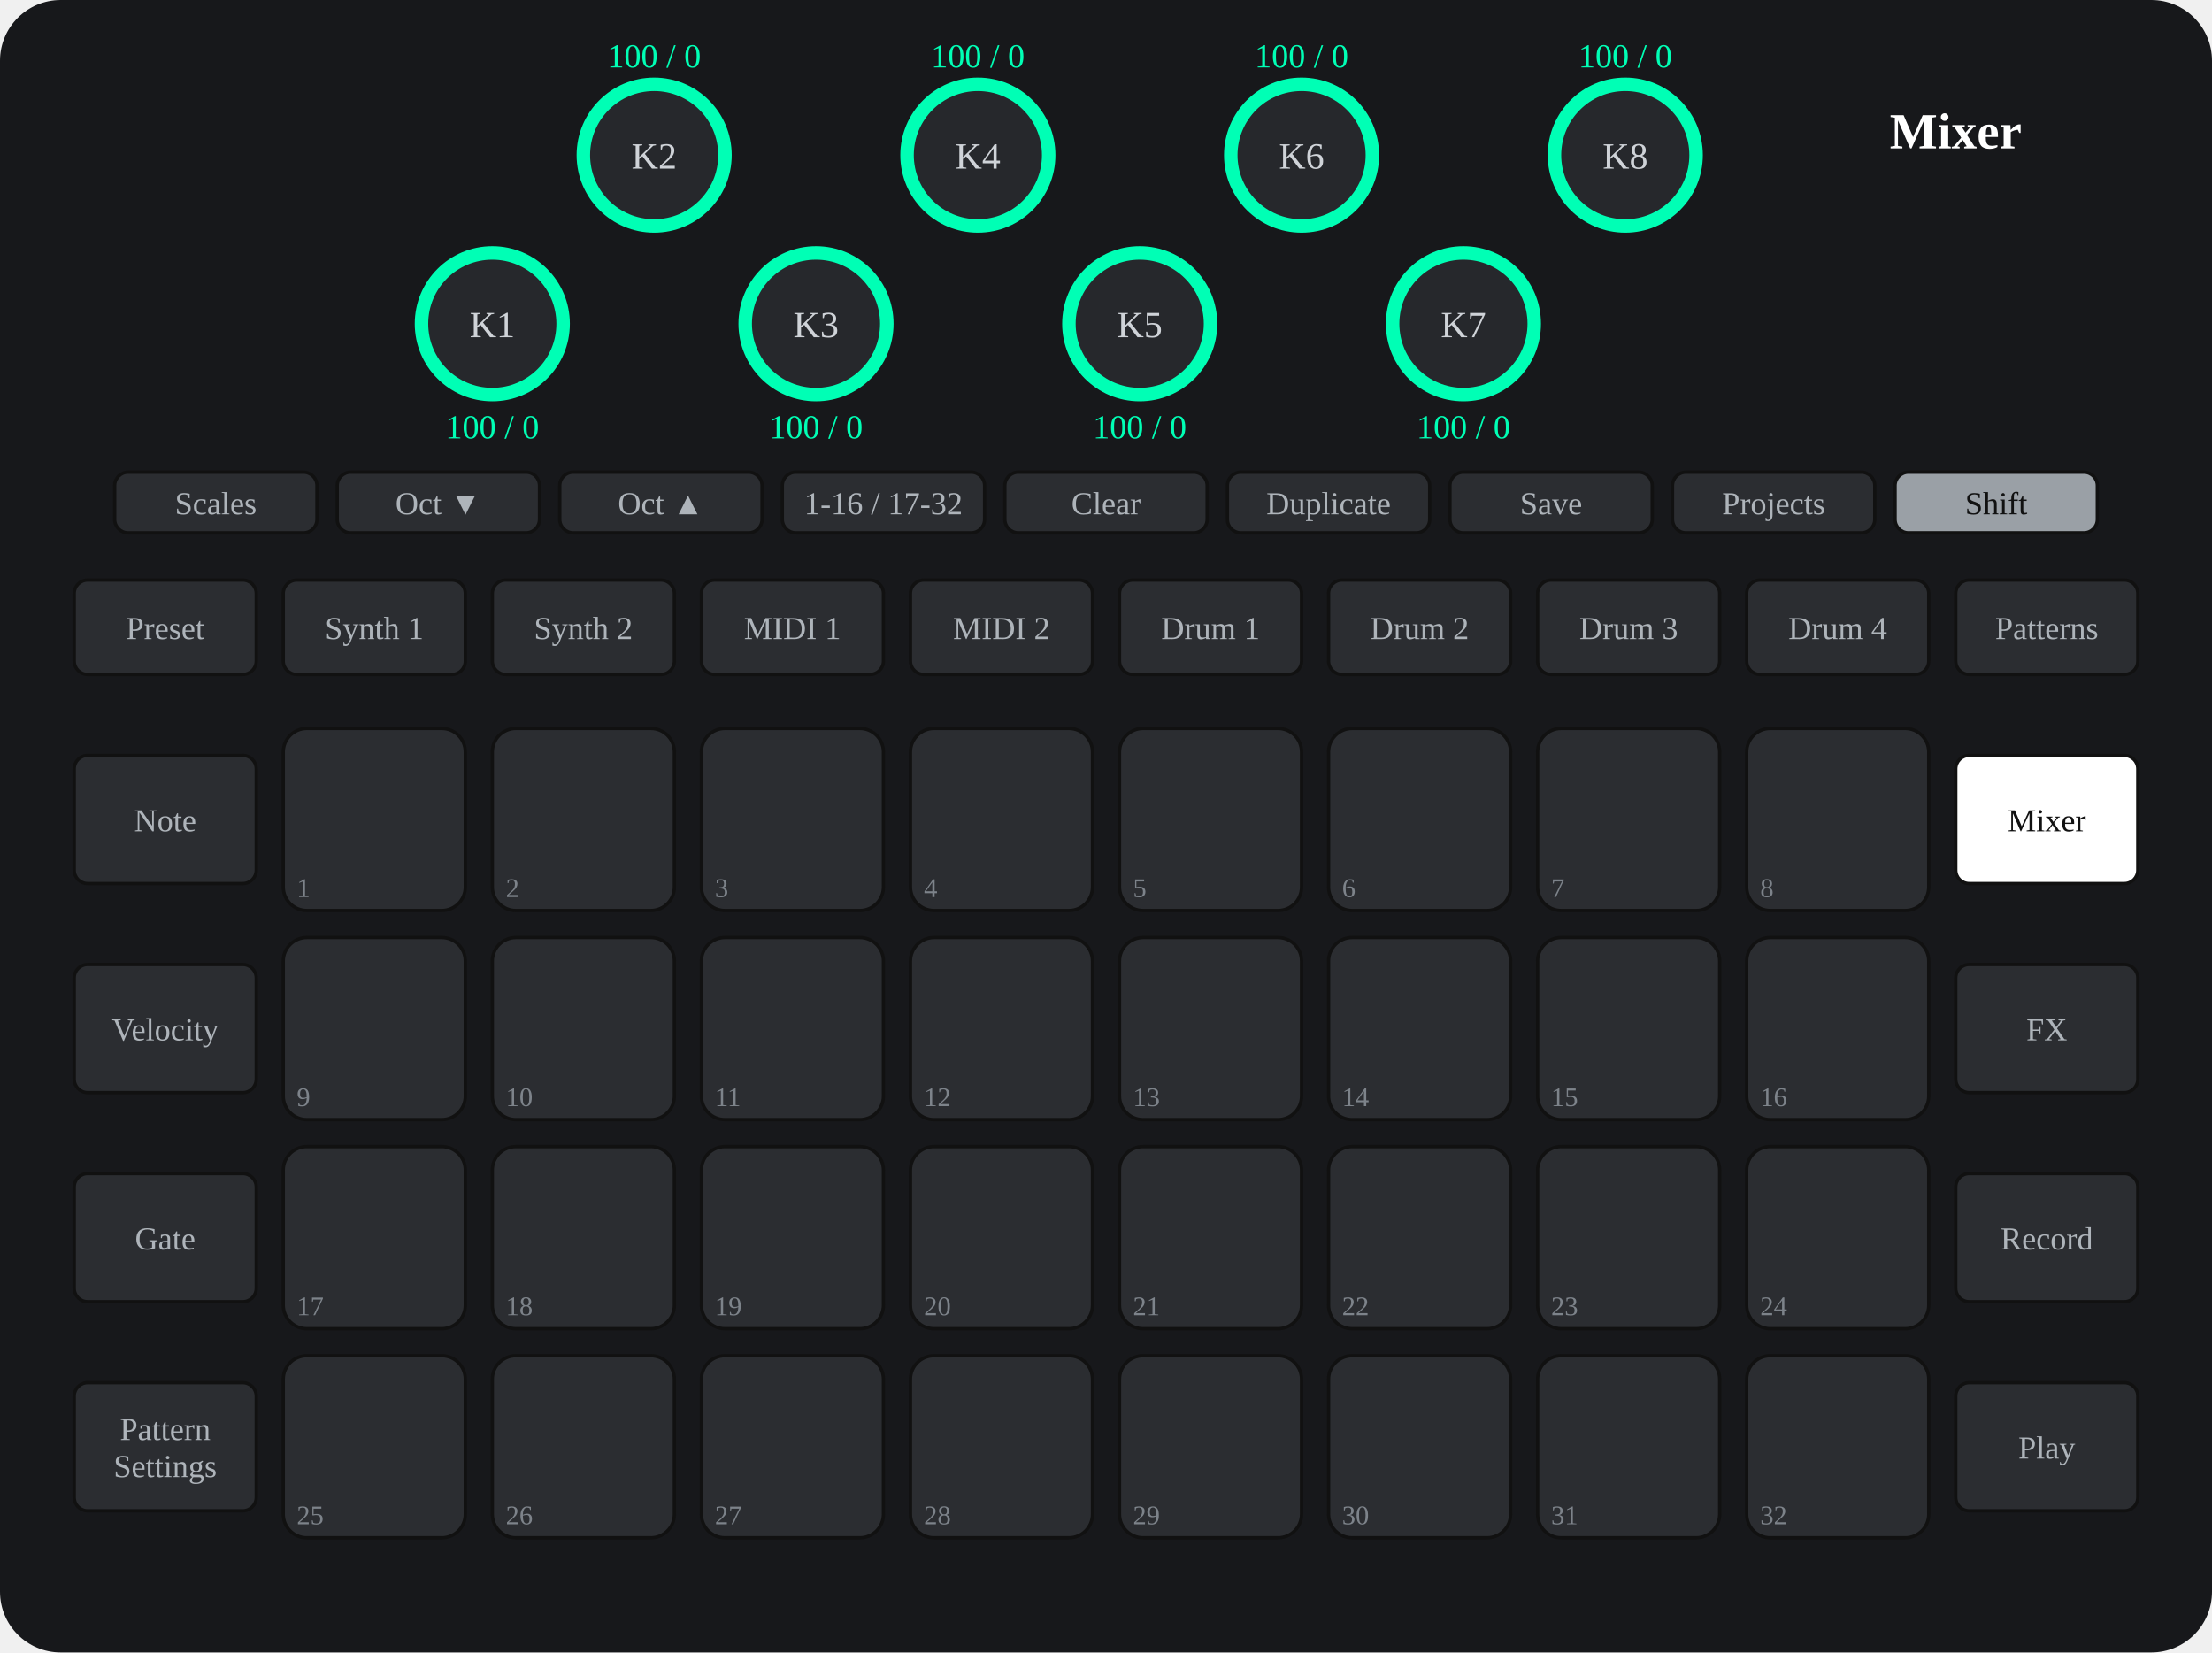
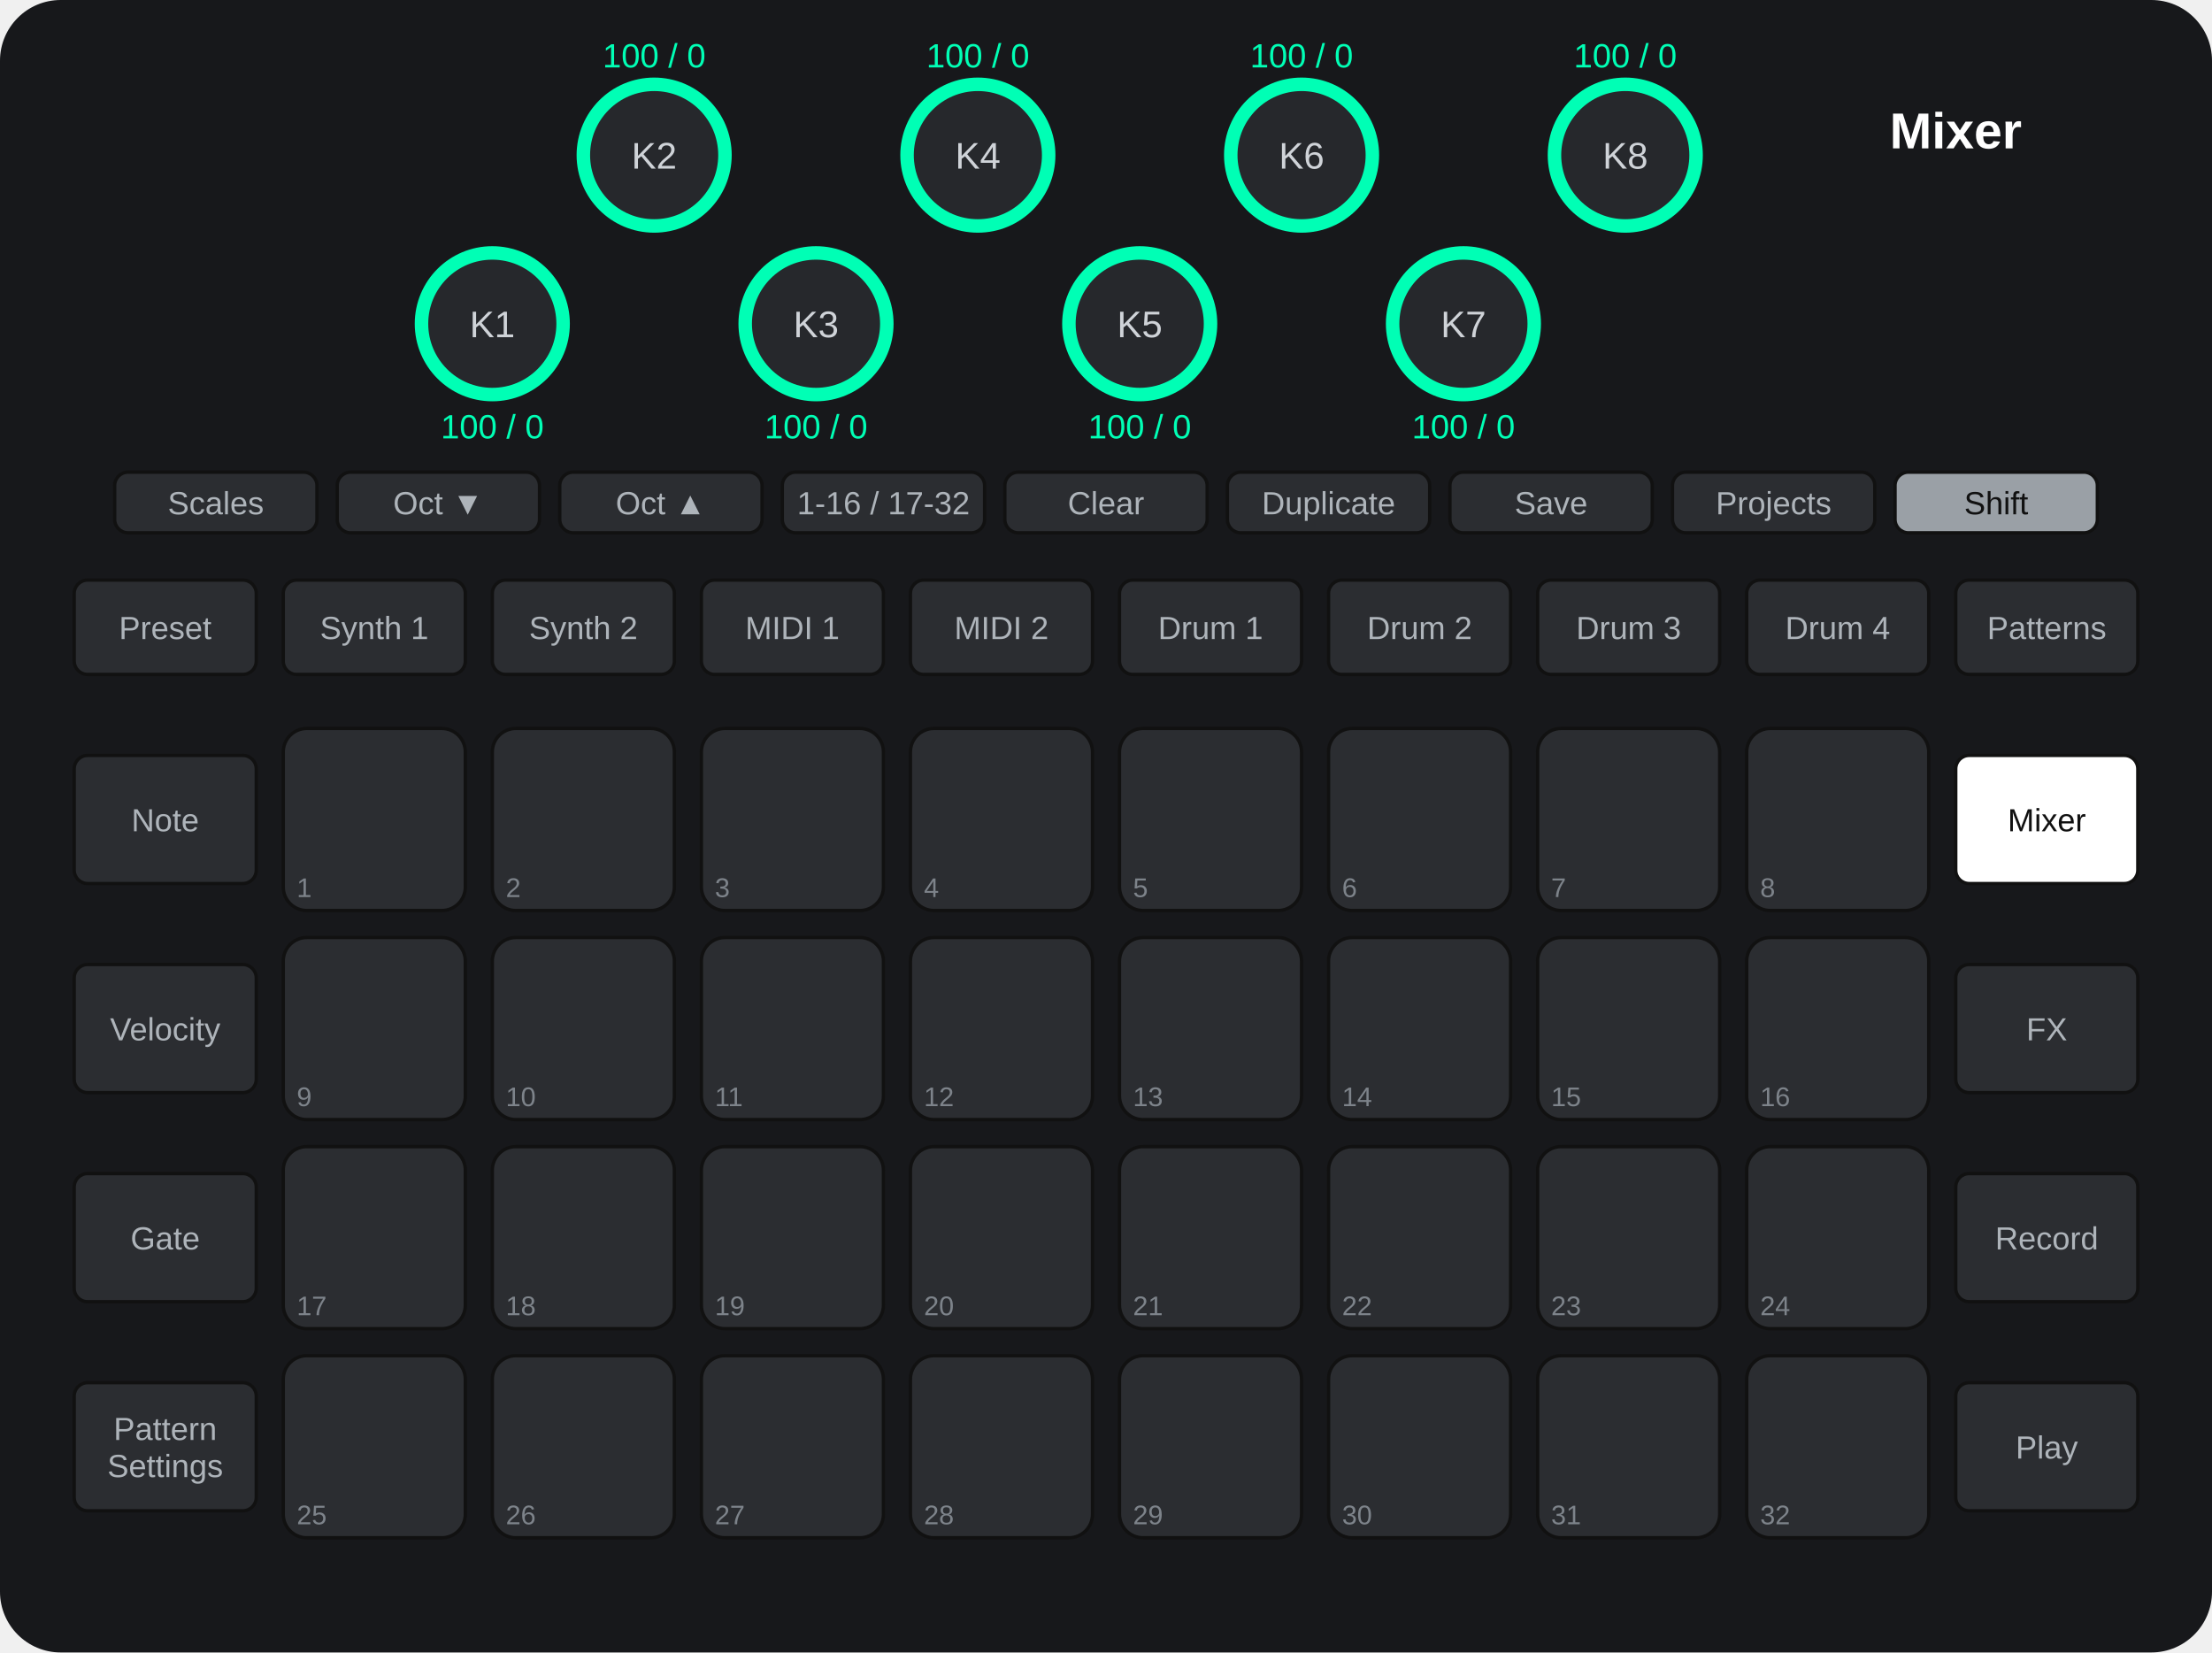
- <svg xmlns="http://www.w3.org/2000/svg" viewBox="0 0 656 490" role="img" aria-label="Mixer: Shift + knob right = level 100, left = 0.">
+ <svg xmlns="http://www.w3.org/2000/svg" viewBox="0 0 656 490" role="img" aria-label="Mixer: Shift + knob right = level 100, left = 0." font-family="Arial, Helvetica, sans-serif">
  <rect x="0" y="0" width="656" height="490" rx="18" fill="#17181b" />
  <circle cx="146" cy="96" r="21" fill="#26282c" stroke="#00ffb5" stroke-width="4" />
  <text x="146" y="100" font-size="11" fill="#cfd3d8" text-anchor="middle">K1</text>
  <text x="146" y="130" font-size="10" fill="#00ffb5" text-anchor="middle">100 / 0</text>
  <circle cx="194" cy="46" r="21" fill="#26282c" stroke="#00ffb5" stroke-width="4" />
  <text x="194" y="50" font-size="11" fill="#cfd3d8" text-anchor="middle">K2</text>
  <text x="194" y="20" font-size="10" fill="#00ffb5" text-anchor="middle">100 / 0</text>
  <circle cx="242" cy="96" r="21" fill="#26282c" stroke="#00ffb5" stroke-width="4" />
  <text x="242" y="100" font-size="11" fill="#cfd3d8" text-anchor="middle">K3</text>
  <text x="242" y="130" font-size="10" fill="#00ffb5" text-anchor="middle">100 / 0</text>
  <circle cx="290" cy="46" r="21" fill="#26282c" stroke="#00ffb5" stroke-width="4" />
  <text x="290" y="50" font-size="11" fill="#cfd3d8" text-anchor="middle">K4</text>
  <text x="290" y="20" font-size="10" fill="#00ffb5" text-anchor="middle">100 / 0</text>
  <circle cx="338" cy="96" r="21" fill="#26282c" stroke="#00ffb5" stroke-width="4" />
  <text x="338" y="100" font-size="11" fill="#cfd3d8" text-anchor="middle">K5</text>
  <text x="338" y="130" font-size="10" fill="#00ffb5" text-anchor="middle">100 / 0</text>
  <circle cx="386" cy="46" r="21" fill="#26282c" stroke="#00ffb5" stroke-width="4" />
  <text x="386" y="50" font-size="11" fill="#cfd3d8" text-anchor="middle">K6</text>
  <text x="386" y="20" font-size="10" fill="#00ffb5" text-anchor="middle">100 / 0</text>
  <circle cx="434" cy="96" r="21" fill="#26282c" stroke="#00ffb5" stroke-width="4" />
  <text x="434" y="100" font-size="11" fill="#cfd3d8" text-anchor="middle">K7</text>
  <text x="434" y="130" font-size="10" fill="#00ffb5" text-anchor="middle">100 / 0</text>
  <circle cx="482" cy="46" r="21" fill="#26282c" stroke="#00ffb5" stroke-width="4" />
  <text x="482" y="50" font-size="11" fill="#cfd3d8" text-anchor="middle">K8</text>
  <text x="482" y="20" font-size="10" fill="#00ffb5" text-anchor="middle">100 / 0</text>
  <text x="580" y="44" font-size="15" font-weight="bold" fill="#ffffff" text-anchor="middle">Mixer</text>
  <rect x="34" y="140" width="60" height="18" rx="4" fill="#2b2d31" stroke="#111" />
  <text x="64.0" y="152.5" font-size="9.5" fill="#aeb4ba" text-anchor="middle">Scales</text>
  <rect x="100" y="140" width="60" height="18" rx="4" fill="#2b2d31" stroke="#111" />
  <text x="130.0" y="152.5" font-size="9.5" fill="#aeb4ba" text-anchor="middle">Oct ▼</text>
  <rect x="166" y="140" width="60" height="18" rx="4" fill="#2b2d31" stroke="#111" />
  <text x="196.0" y="152.5" font-size="9.5" fill="#aeb4ba" text-anchor="middle">Oct ▲</text>
  <rect x="232" y="140" width="60" height="18" rx="4" fill="#2b2d31" stroke="#111" />
  <text x="262.0" y="152.5" font-size="9.5" fill="#aeb4ba" text-anchor="middle">1-16 / 17-32</text>
  <rect x="298" y="140" width="60" height="18" rx="4" fill="#2b2d31" stroke="#111" />
  <text x="328.0" y="152.5" font-size="9.5" fill="#aeb4ba" text-anchor="middle">Clear</text>
  <rect x="364" y="140" width="60" height="18" rx="4" fill="#2b2d31" stroke="#111" />
  <text x="394.0" y="152.5" font-size="9.5" fill="#aeb4ba" text-anchor="middle">Duplicate</text>
  <rect x="430" y="140" width="60" height="18" rx="4" fill="#2b2d31" stroke="#111" />
  <text x="460.0" y="152.5" font-size="9.5" fill="#aeb4ba" text-anchor="middle">Save</text>
  <rect x="496" y="140" width="60" height="18" rx="4" fill="#2b2d31" stroke="#111" />
  <text x="526.0" y="152.5" font-size="9.5" fill="#aeb4ba" text-anchor="middle">Projects</text>
  <rect x="562" y="140" width="60" height="18" rx="4" fill="#9aa0a6" stroke="#111" />
  <text x="592.0" y="152.5" font-size="9.5" fill="#111" text-anchor="middle">Shift</text>
  <rect x="22" y="172" width="54" height="28" rx="4" fill="#2b2d31" stroke="#111" />
  <text x="49.0" y="189.5" font-size="9.5" fill="#aeb4ba" text-anchor="middle">Preset</text>
  <rect x="84" y="172" width="54" height="28" rx="4" fill="#2b2d31" stroke="#111" />
  <text x="111.0" y="189.5" font-size="9.5" fill="#aeb4ba" text-anchor="middle">Synth 1</text>
  <rect x="146" y="172" width="54" height="28" rx="4" fill="#2b2d31" stroke="#111" />
  <text x="173.0" y="189.5" font-size="9.5" fill="#aeb4ba" text-anchor="middle">Synth 2</text>
  <rect x="208" y="172" width="54" height="28" rx="4" fill="#2b2d31" stroke="#111" />
  <text x="235.0" y="189.5" font-size="9.5" fill="#aeb4ba" text-anchor="middle">MIDI 1</text>
  <rect x="270" y="172" width="54" height="28" rx="4" fill="#2b2d31" stroke="#111" />
  <text x="297.0" y="189.5" font-size="9.5" fill="#aeb4ba" text-anchor="middle">MIDI 2</text>
  <rect x="332" y="172" width="54" height="28" rx="4" fill="#2b2d31" stroke="#111" />
  <text x="359.0" y="189.5" font-size="9.5" fill="#aeb4ba" text-anchor="middle">Drum 1</text>
  <rect x="394" y="172" width="54" height="28" rx="4" fill="#2b2d31" stroke="#111" />
  <text x="421.0" y="189.5" font-size="9.5" fill="#aeb4ba" text-anchor="middle">Drum 2</text>
  <rect x="456" y="172" width="54" height="28" rx="4" fill="#2b2d31" stroke="#111" />
  <text x="483.0" y="189.5" font-size="9.5" fill="#aeb4ba" text-anchor="middle">Drum 3</text>
  <rect x="518" y="172" width="54" height="28" rx="4" fill="#2b2d31" stroke="#111" />
  <text x="545.0" y="189.5" font-size="9.5" fill="#aeb4ba" text-anchor="middle">Drum 4</text>
  <rect x="580" y="172" width="54" height="28" rx="4" fill="#2b2d31" stroke="#111" />
  <text x="607.0" y="189.5" font-size="9.5" fill="#aeb4ba" text-anchor="middle">Patterns</text>
  <rect x="22" y="224" width="54" height="38" rx="4" fill="#2b2d31" stroke="#111" />
  <text x="49.0" y="246.5" font-size="9.5" fill="#aeb4ba" text-anchor="middle">Note</text>
  <rect x="580" y="224" width="54" height="38" rx="4" fill="#ffffff" stroke="#111" />
  <text x="607.0" y="246.5" font-size="9.5" fill="#111" text-anchor="middle">Mixer</text>
  <rect x="22" y="286" width="54" height="38" rx="4" fill="#2b2d31" stroke="#111" />
  <text x="49.0" y="308.5" font-size="9.5" fill="#aeb4ba" text-anchor="middle">Velocity</text>
  <rect x="580" y="286" width="54" height="38" rx="4" fill="#2b2d31" stroke="#111" />
  <text x="607.0" y="308.5" font-size="9.5" fill="#aeb4ba" text-anchor="middle">FX</text>
  <rect x="22" y="348" width="54" height="38" rx="4" fill="#2b2d31" stroke="#111" />
  <text x="49.0" y="370.5" font-size="9.5" fill="#aeb4ba" text-anchor="middle">Gate</text>
  <rect x="580" y="348" width="54" height="38" rx="4" fill="#2b2d31" stroke="#111" />
  <text x="607.0" y="370.5" font-size="9.5" fill="#aeb4ba" text-anchor="middle">Record</text>
  <rect x="22" y="410" width="54" height="38" rx="4" fill="#2b2d31" stroke="#111" />
  <text x="49.0" y="427.0" font-size="9.5" fill="#aeb4ba" text-anchor="middle">Pattern</text>
  <text x="49.0" y="438.0" font-size="9.5" fill="#aeb4ba" text-anchor="middle">Settings</text>
  <rect x="580" y="410" width="54" height="38" rx="4" fill="#2b2d31" stroke="#111" />
  <text x="607.0" y="432.5" font-size="9.5" fill="#aeb4ba" text-anchor="middle">Play</text>
  <rect x="84" y="216" width="54" height="54" rx="7" fill="#2b2d31" stroke="#111" />
  <text x="88" y="266" font-size="8" fill="#7d838a">1</text>
  <rect x="146" y="216" width="54" height="54" rx="7" fill="#2b2d31" stroke="#111" />
  <text x="150" y="266" font-size="8" fill="#7d838a">2</text>
  <rect x="208" y="216" width="54" height="54" rx="7" fill="#2b2d31" stroke="#111" />
  <text x="212" y="266" font-size="8" fill="#7d838a">3</text>
  <rect x="270" y="216" width="54" height="54" rx="7" fill="#2b2d31" stroke="#111" />
  <text x="274" y="266" font-size="8" fill="#7d838a">4</text>
  <rect x="332" y="216" width="54" height="54" rx="7" fill="#2b2d31" stroke="#111" />
  <text x="336" y="266" font-size="8" fill="#7d838a">5</text>
  <rect x="394" y="216" width="54" height="54" rx="7" fill="#2b2d31" stroke="#111" />
  <text x="398" y="266" font-size="8" fill="#7d838a">6</text>
  <rect x="456" y="216" width="54" height="54" rx="7" fill="#2b2d31" stroke="#111" />
  <text x="460" y="266" font-size="8" fill="#7d838a">7</text>
  <rect x="518" y="216" width="54" height="54" rx="7" fill="#2b2d31" stroke="#111" />
  <text x="522" y="266" font-size="8" fill="#7d838a">8</text>
  <rect x="84" y="278" width="54" height="54" rx="7" fill="#2b2d31" stroke="#111" />
  <text x="88" y="328" font-size="8" fill="#7d838a">9</text>
  <rect x="146" y="278" width="54" height="54" rx="7" fill="#2b2d31" stroke="#111" />
  <text x="150" y="328" font-size="8" fill="#7d838a">10</text>
  <rect x="208" y="278" width="54" height="54" rx="7" fill="#2b2d31" stroke="#111" />
  <text x="212" y="328" font-size="8" fill="#7d838a">11</text>
  <rect x="270" y="278" width="54" height="54" rx="7" fill="#2b2d31" stroke="#111" />
  <text x="274" y="328" font-size="8" fill="#7d838a">12</text>
  <rect x="332" y="278" width="54" height="54" rx="7" fill="#2b2d31" stroke="#111" />
  <text x="336" y="328" font-size="8" fill="#7d838a">13</text>
  <rect x="394" y="278" width="54" height="54" rx="7" fill="#2b2d31" stroke="#111" />
  <text x="398" y="328" font-size="8" fill="#7d838a">14</text>
  <rect x="456" y="278" width="54" height="54" rx="7" fill="#2b2d31" stroke="#111" />
  <text x="460" y="328" font-size="8" fill="#7d838a">15</text>
  <rect x="518" y="278" width="54" height="54" rx="7" fill="#2b2d31" stroke="#111" />
  <text x="522" y="328" font-size="8" fill="#7d838a">16</text>
  <rect x="84" y="340" width="54" height="54" rx="7" fill="#2b2d31" stroke="#111" />
  <text x="88" y="390" font-size="8" fill="#7d838a">17</text>
  <rect x="146" y="340" width="54" height="54" rx="7" fill="#2b2d31" stroke="#111" />
  <text x="150" y="390" font-size="8" fill="#7d838a">18</text>
  <rect x="208" y="340" width="54" height="54" rx="7" fill="#2b2d31" stroke="#111" />
  <text x="212" y="390" font-size="8" fill="#7d838a">19</text>
  <rect x="270" y="340" width="54" height="54" rx="7" fill="#2b2d31" stroke="#111" />
  <text x="274" y="390" font-size="8" fill="#7d838a">20</text>
  <rect x="332" y="340" width="54" height="54" rx="7" fill="#2b2d31" stroke="#111" />
  <text x="336" y="390" font-size="8" fill="#7d838a">21</text>
  <rect x="394" y="340" width="54" height="54" rx="7" fill="#2b2d31" stroke="#111" />
  <text x="398" y="390" font-size="8" fill="#7d838a">22</text>
  <rect x="456" y="340" width="54" height="54" rx="7" fill="#2b2d31" stroke="#111" />
  <text x="460" y="390" font-size="8" fill="#7d838a">23</text>
  <rect x="518" y="340" width="54" height="54" rx="7" fill="#2b2d31" stroke="#111" />
  <text x="522" y="390" font-size="8" fill="#7d838a">24</text>
  <rect x="84" y="402" width="54" height="54" rx="7" fill="#2b2d31" stroke="#111" />
  <text x="88" y="452" font-size="8" fill="#7d838a">25</text>
  <rect x="146" y="402" width="54" height="54" rx="7" fill="#2b2d31" stroke="#111" />
  <text x="150" y="452" font-size="8" fill="#7d838a">26</text>
  <rect x="208" y="402" width="54" height="54" rx="7" fill="#2b2d31" stroke="#111" />
  <text x="212" y="452" font-size="8" fill="#7d838a">27</text>
  <rect x="270" y="402" width="54" height="54" rx="7" fill="#2b2d31" stroke="#111" />
  <text x="274" y="452" font-size="8" fill="#7d838a">28</text>
  <rect x="332" y="402" width="54" height="54" rx="7" fill="#2b2d31" stroke="#111" />
  <text x="336" y="452" font-size="8" fill="#7d838a">29</text>
  <rect x="394" y="402" width="54" height="54" rx="7" fill="#2b2d31" stroke="#111" />
  <text x="398" y="452" font-size="8" fill="#7d838a">30</text>
  <rect x="456" y="402" width="54" height="54" rx="7" fill="#2b2d31" stroke="#111" />
  <text x="460" y="452" font-size="8" fill="#7d838a">31</text>
  <rect x="518" y="402" width="54" height="54" rx="7" fill="#2b2d31" stroke="#111" />
  <text x="522" y="452" font-size="8" fill="#7d838a">32</text>
</svg>
